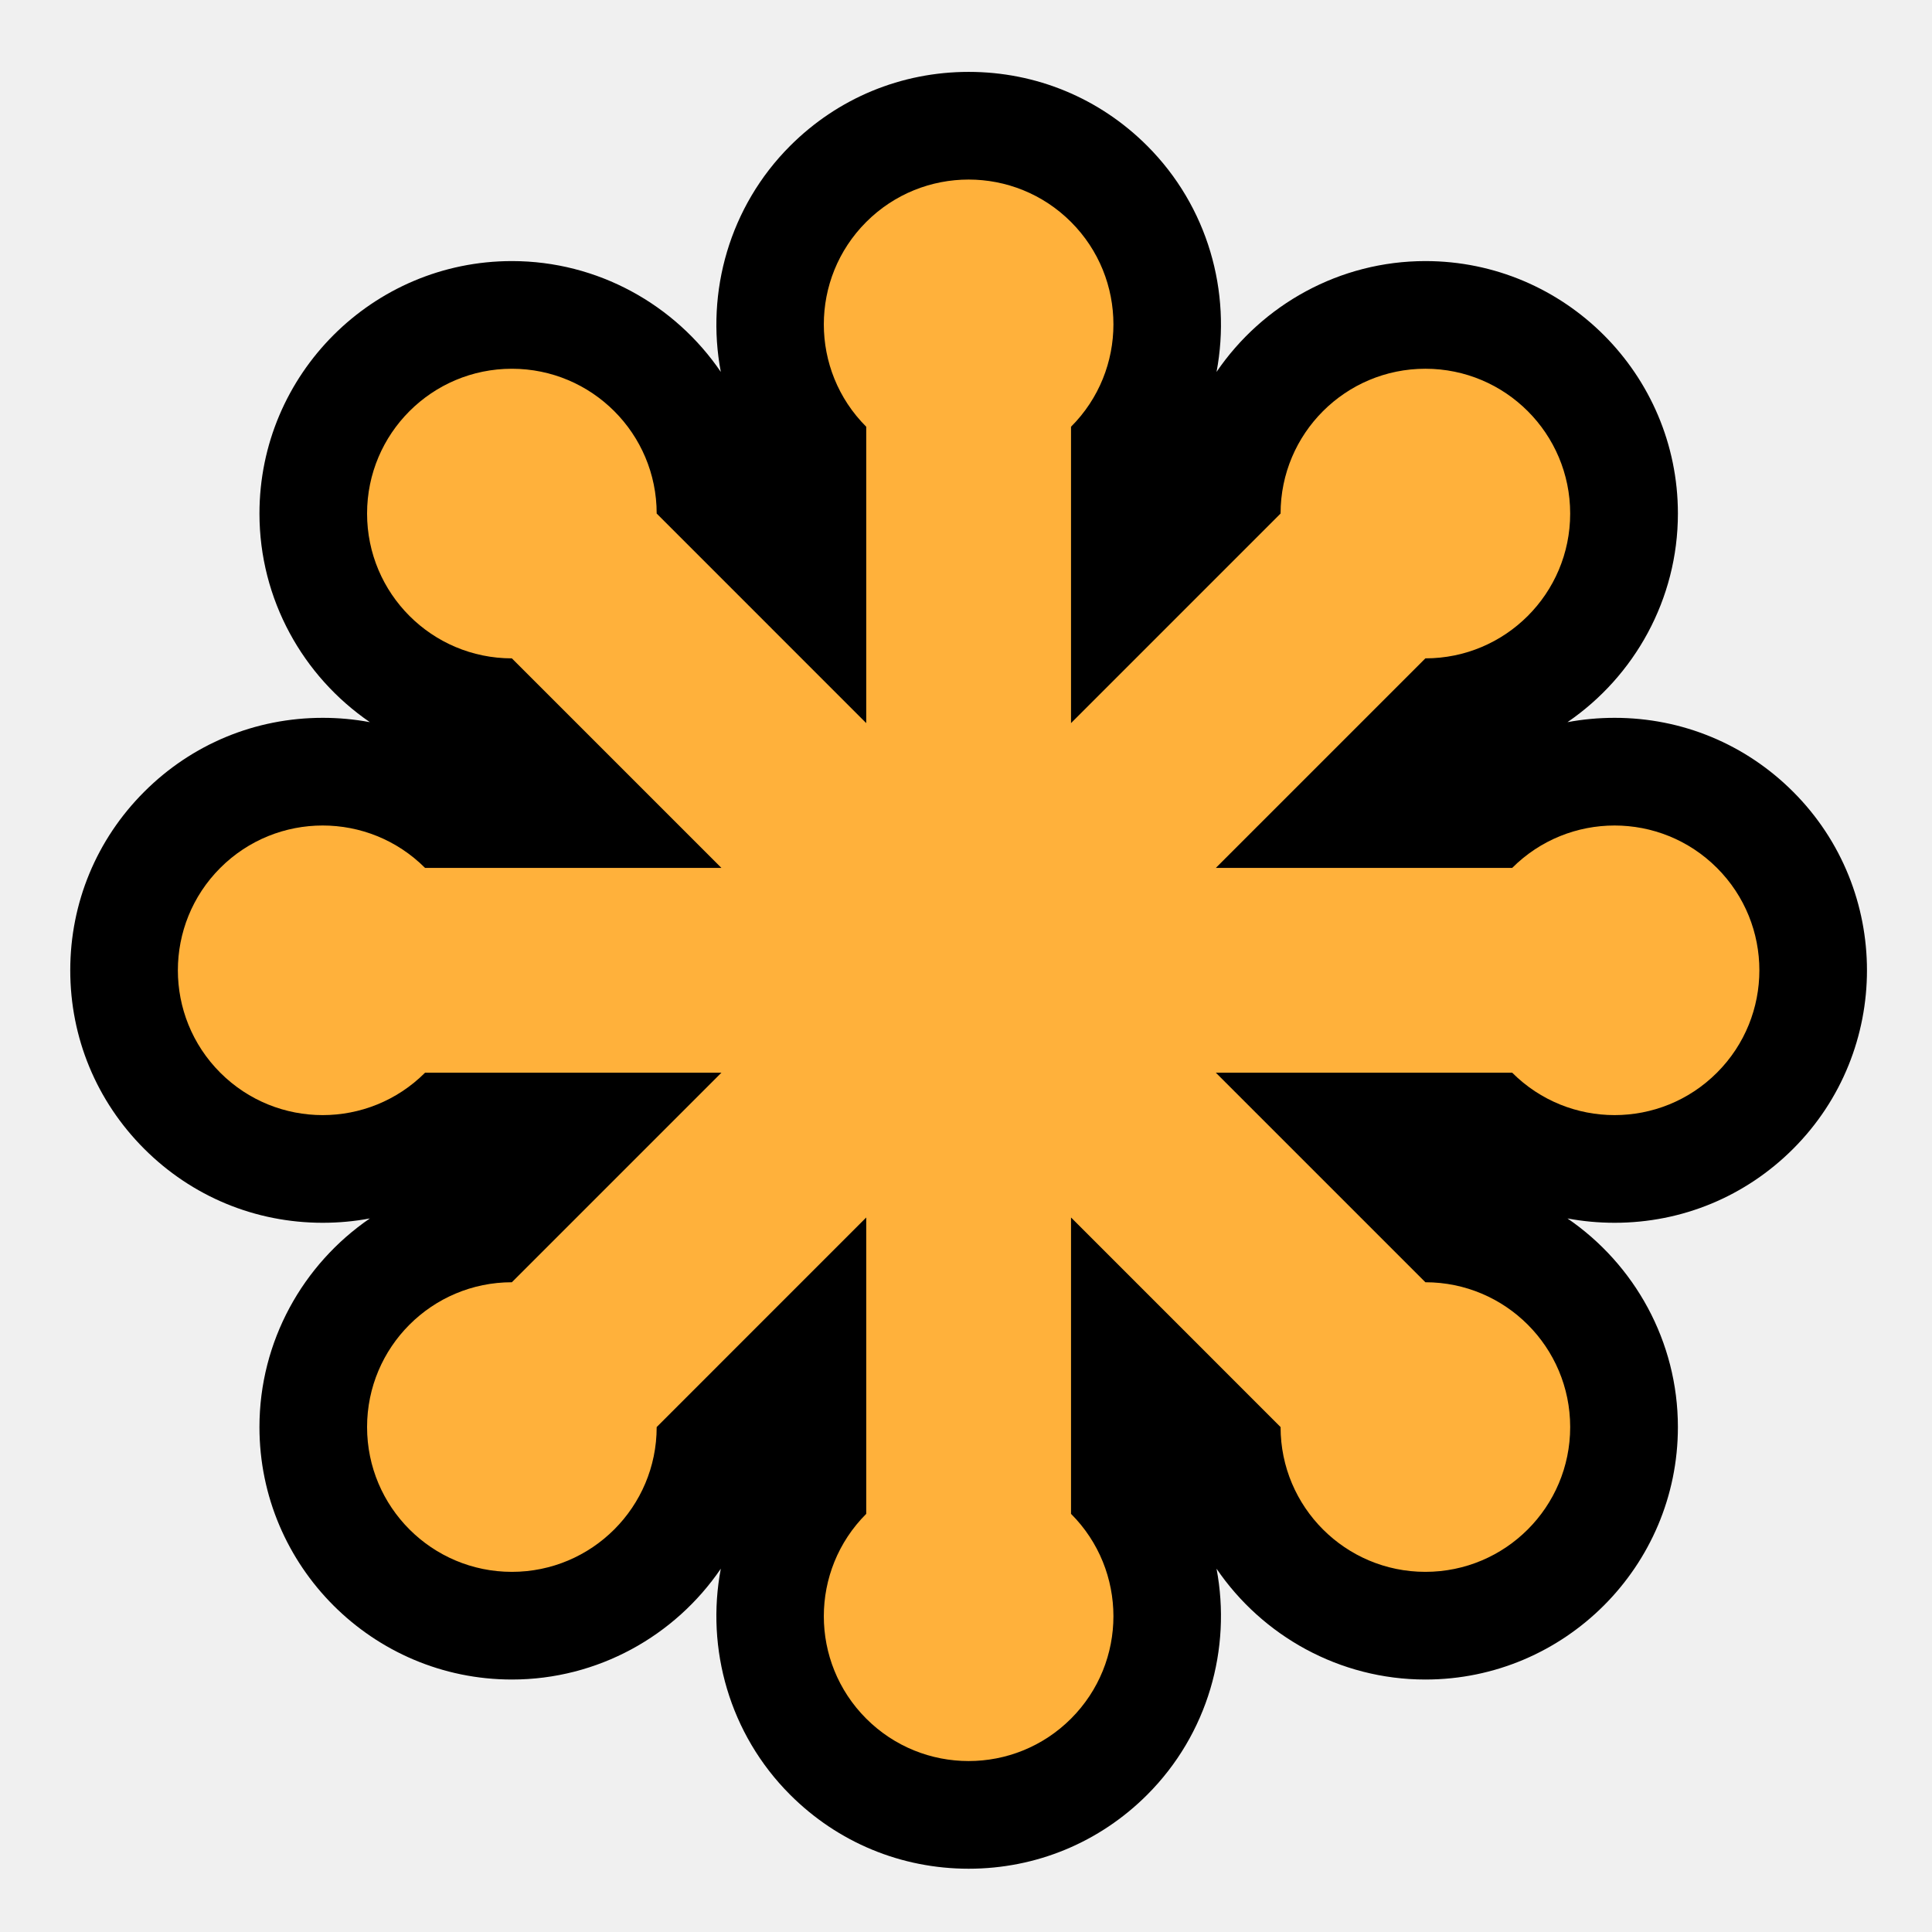
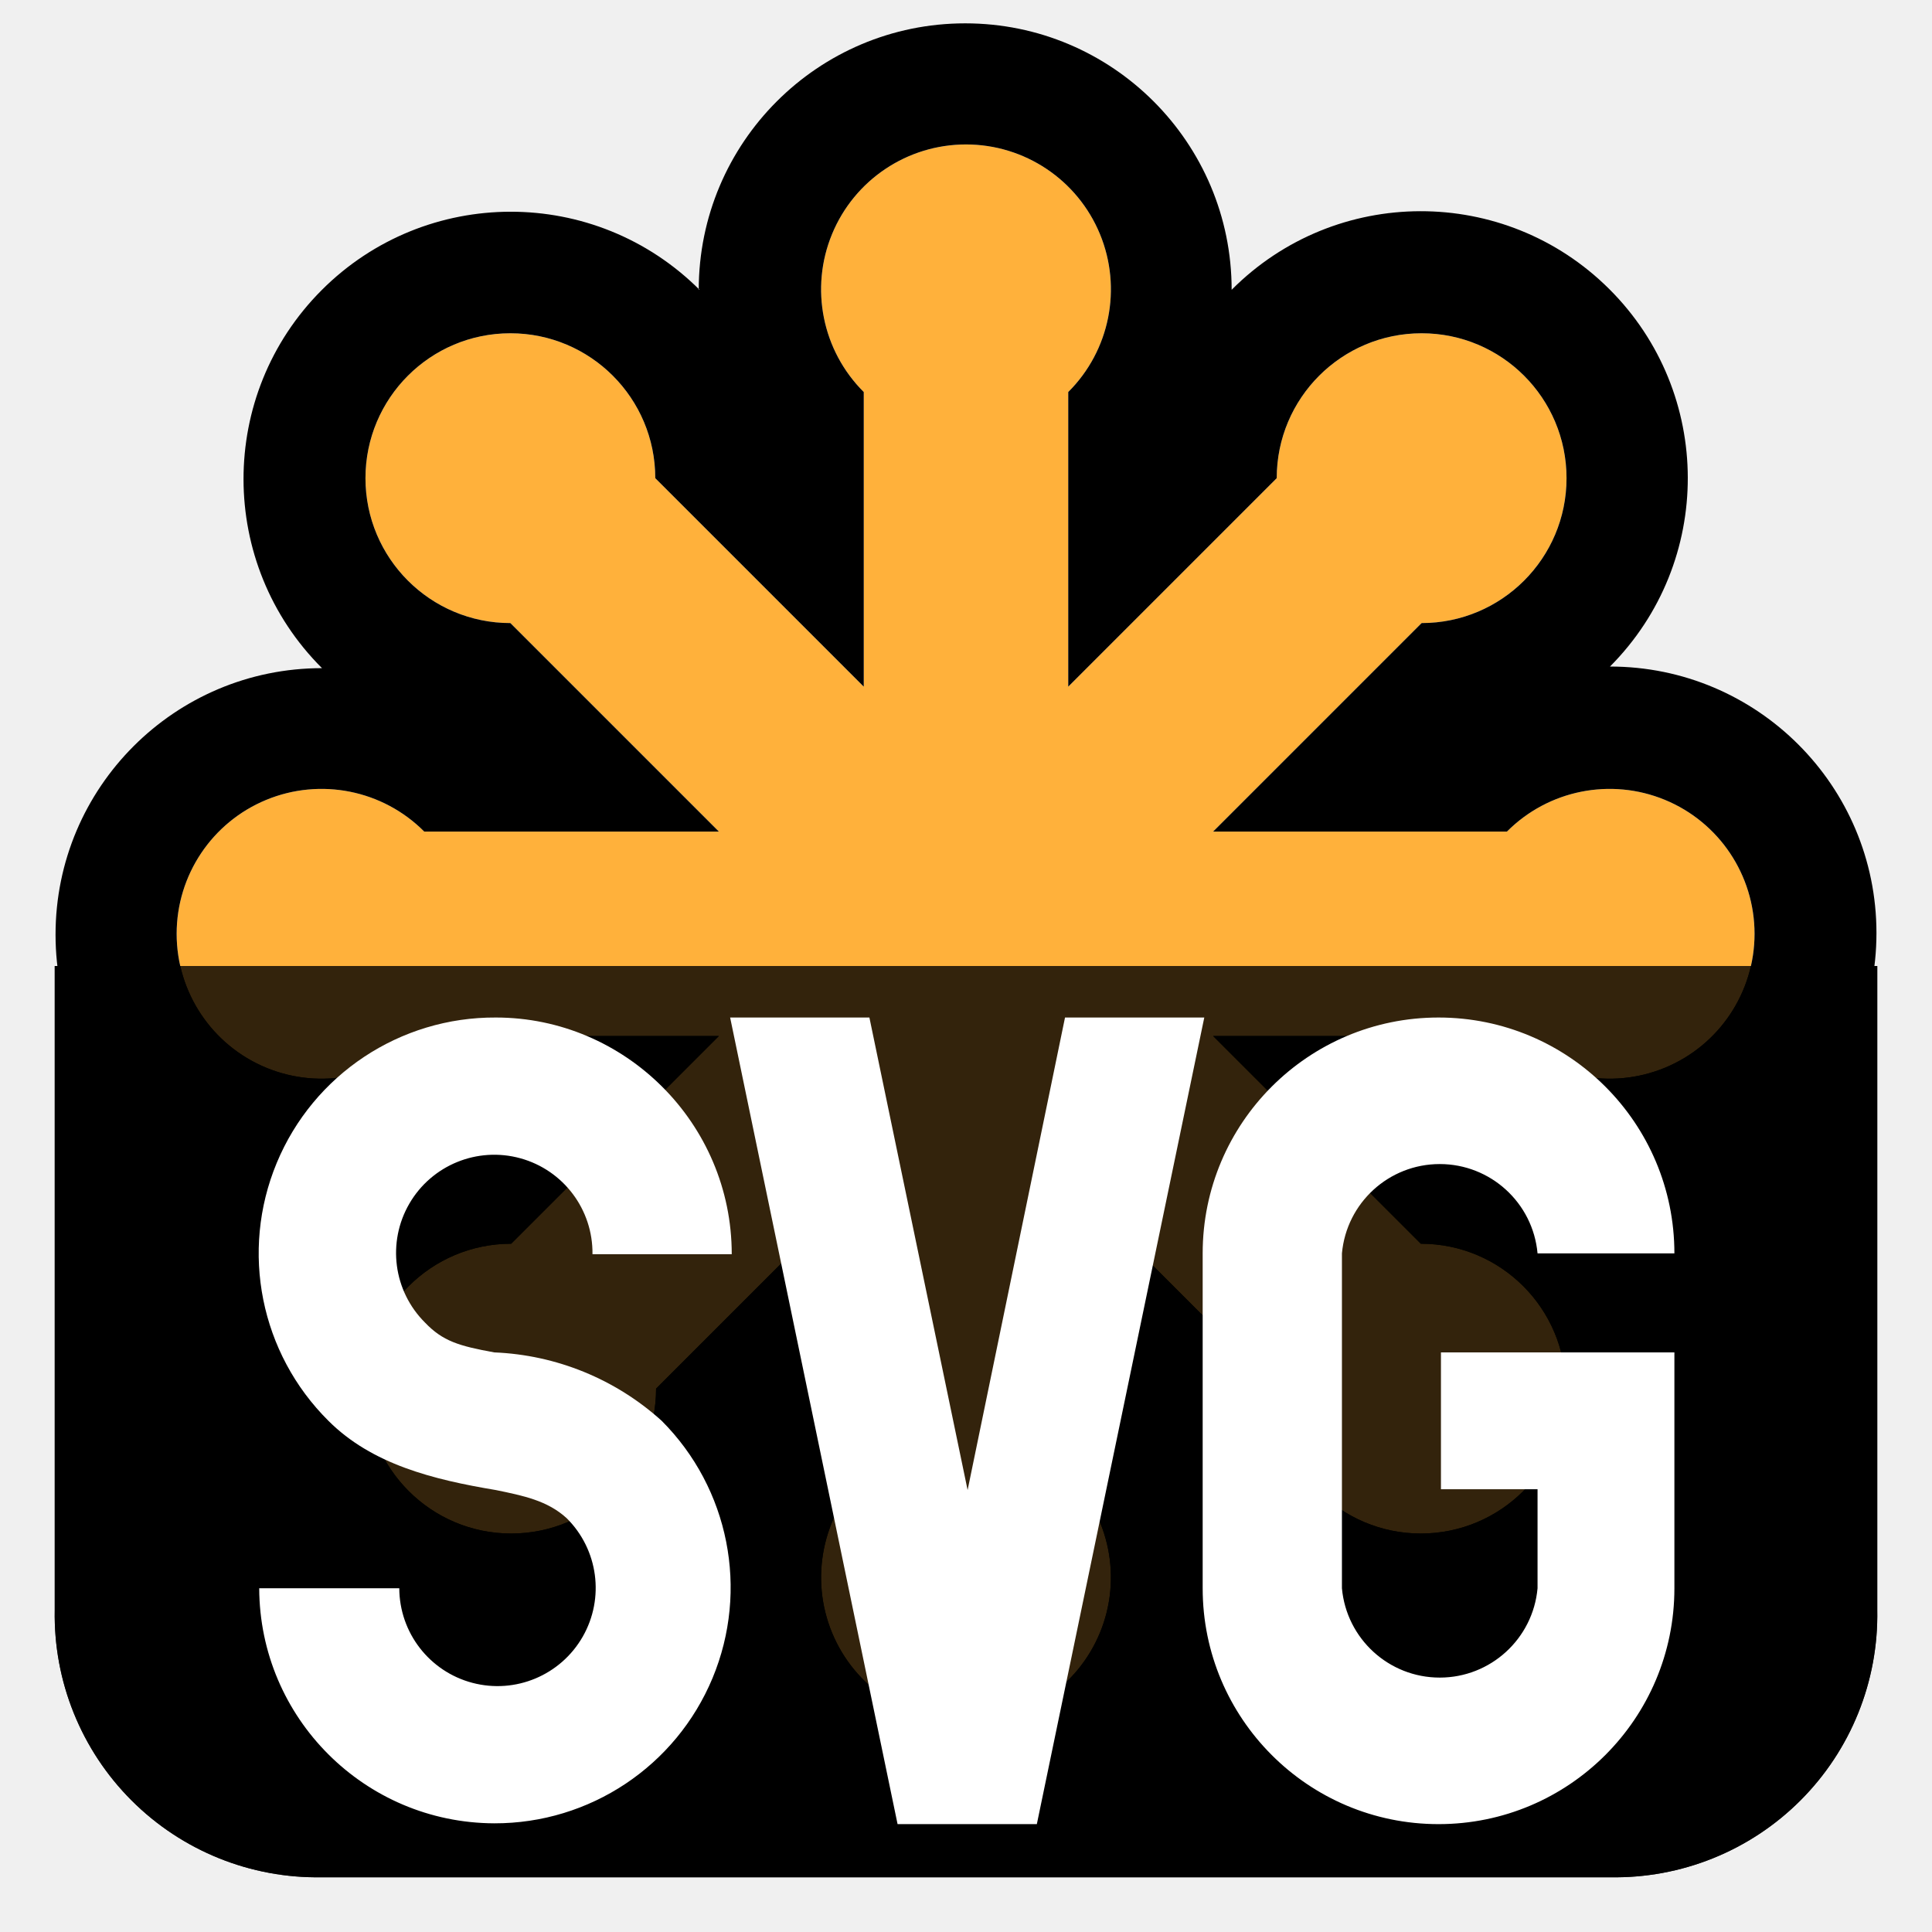
- <svg xmlns="http://www.w3.org/2000/svg" width="2500" height="2500" viewBox="-10 -10 275 270" preserveAspectRatio="xMinYMin meet">
-   <path d="M245.235 153.524c14.012-14.012 14.011-36.811 0-50.823-6.787-6.788-15.812-10.525-25.411-10.525-2.28 0-4.523.208-6.712.617 9.538-6.524 15.72-17.495 15.72-29.694 0-19.816-16.122-35.937-35.938-35.937-12.223 0-23.213 6.205-29.733 15.776 2.157-11.377-1.226-23.537-9.87-32.18C146.506 3.97 137.48.232 127.882.232c-9.6 0-18.624 3.738-25.412 10.526-8.643 8.643-12.026 20.803-9.87 32.18-6.519-9.57-17.509-15.776-29.733-15.776-19.815 0-35.936 16.12-35.936 35.937 0 12.2 6.18 23.17 15.718 29.694a36.487 36.487 0 0 0-6.711-.617c-9.6 0-18.624 3.738-25.411 10.526C3.738 109.489 0 118.514 0 128.112c0 9.6 3.738 18.624 10.526 25.412 6.787 6.787 15.812 10.526 25.41 10.526 2.28 0 4.523-.208 6.712-.618-9.538 6.525-15.718 17.496-15.718 29.695 0 19.815 16.12 35.936 35.936 35.936 12.224 0 23.215-6.206 29.734-15.776-2.157 11.378 1.226 23.538 9.87 32.18 6.787 6.788 15.812 10.526 25.41 10.526 9.6 0 18.625-3.738 25.412-10.526 8.643-8.643 12.026-20.803 9.869-32.18 6.52 9.57 17.51 15.776 29.733 15.776 19.816 0 35.937-16.12 35.937-35.936 0-12.2-6.18-23.17-15.719-29.695 2.189.41 4.433.618 6.712.618 9.599 0 18.624-3.739 25.411-10.526" />
-   <path d="M234.391 113.538c-8.049-8.048-21.099-8.048-29.148 0h-42.184l29.829-29.828c11.383 0 20.61-9.228 20.61-20.611 0-11.383-9.227-20.612-20.61-20.612-11.384 0-20.611 9.229-20.611 20.612l-29.829 29.829V50.743c8.049-8.049 8.049-21.099 0-29.148-8.05-8.05-21.1-8.05-29.149 0s-8.049 21.1 0 29.148v42.185l-29.828-29.83c0-11.382-9.228-20.61-20.611-20.61-11.383 0-20.611 9.228-20.611 20.61 0 11.384 9.228 20.612 20.61 20.612l29.83 29.828H50.504c-8.05-8.049-21.1-8.048-29.15 0-8.048 8.05-8.048 21.1 0 29.15 8.05 8.048 21.1 8.048 29.15 0h42.183L62.86 172.515c-11.383 0-20.611 9.227-20.611 20.61 0 11.384 9.228 20.612 20.61 20.612 11.384 0 20.612-9.228 20.612-20.611l29.828-29.829v42.184c-8.049 8.049-8.049 21.1 0 29.149 8.05 8.049 21.1 8.049 29.15 0 8.048-8.05 8.048-21.1 0-29.15v-42.183l29.828 29.829c0 11.383 9.227 20.61 20.61 20.61 11.384 0 20.612-9.227 20.612-20.61 0-11.384-9.228-20.611-20.611-20.611l-29.83-29.829h42.185c8.05 8.05 21.1 8.05 29.148 0 8.05-8.049 8.05-21.1 0-29.149" fill="#FFB13B" />
+ <svg xmlns="http://www.w3.org/2000/svg" width="36" height="36" viewBox="0 0 24 24" fill="none">
+   <path d="M.68 12h22.64v8A3.26 3.26 0 0 1 20 23.32H4A3.26 3.26 0 0 1 .68 20v-8Z" fill="#000" />
+   <path d="M13.27 4.87a1.8 1.8 0 1 0-2.54 0v3.66L8.14 5.94a1.8 1.8 0 1 0-1.8 1.8l2.59 2.59H5.27a1.8 1.8 0 1 0 0 2.54h3.66l-2.58 2.58a1.8 1.8 0 1 0 1.8 1.8l2.58-2.58v3.65a1.8 1.8 0 1 0 2.54 0v-3.65l2.58 2.58a1.8 1.8 0 1 0 1.8-1.8l-2.58-2.58h3.65a1.8 1.8 0 1 0 0-2.54h-3.65l2.59-2.59a1.8 1.8 0 1 0-1.8-1.8l-2.59 2.59V4.87Z" fill="#FFB13B" />
+   <path fill-rule="evenodd" clip-rule="evenodd" d="M10.73 4.87a1.8 1.8 0 1 1 2.54 0v3.66l2.59-2.59a1.8 1.8 0 1 1 1.8 1.8l-2.59 2.59h3.65a1.8 1.8 0 1 1 0 2.54h-3.65l2.58 2.58a1.8 1.8 0 1 1-1.8 1.8l-2.58-2.58v3.65a1.8 1.8 0 1 1-2.54 0v-3.65l-2.58 2.58a1.8 1.8 0 1 1-1.8-1.8l2.58-2.58H5.27a1.8 1.8 0 1 1 0-2.54h3.66L6.34 7.74a1.8 1.8 0 1 1 1.8-1.8l2.59 2.59V4.87ZM8.69 3.6A3.31 3.31 0 0 0 4 8.3a3.31 3.31 0 0 0 0 6.62A3.31 3.31 0 0 0 8.7 19.6a3.31 3.31 0 0 0 6.62 0A3.31 3.31 0 0 0 20 14.9a3.31 3.31 0 0 0 0-6.62A3.31 3.31 0 0 0 15.3 3.6a3.31 3.31 0 0 0-6.62 0Z" fill="#000" />
+   <path opacity=".8" d="M.68 12h22.64v8A3.26 3.26 0 0 1 20 23.32H4A3.26 3.26 0 0 1 .68 20v-8Z" fill="#000" />
+   <path d="M4.08 17.65a2.93 2.93 0 0 1 2.08-5.01c1.6 0 2.93 1.31 2.93 2.94H7.36a1.22 1.22 0 1 0-2.08.85c.22.23.42.29.86.37a3.3 3.3 0 0 1 2.08.85 2.93 2.93 0 0 1-2.08 5 2.93 2.93 0 0 1-2.92-2.92h1.74a1.22 1.22 0 1 0 2.08-.87c-.24-.22-.54-.28-.88-.35-.78-.13-1.54-.32-2.08-.86Zm10.88-5.01-2.08 10.02h-1.73L9.07 12.64h1.73l1.22 5.87 1.21-5.87h1.73Zm2.93 4.16h2.91v2.93a2.93 2.93 0 1 1-5.86 0v-4.16a2.93 2.93 0 1 1 5.86 0h-1.7a1.22 1.22 0 0 0-2.43 0v4.16a1.22 1.22 0 0 0 2.43 0V18.5H17.9V16.8Z" fill="#fff" />
</svg>
